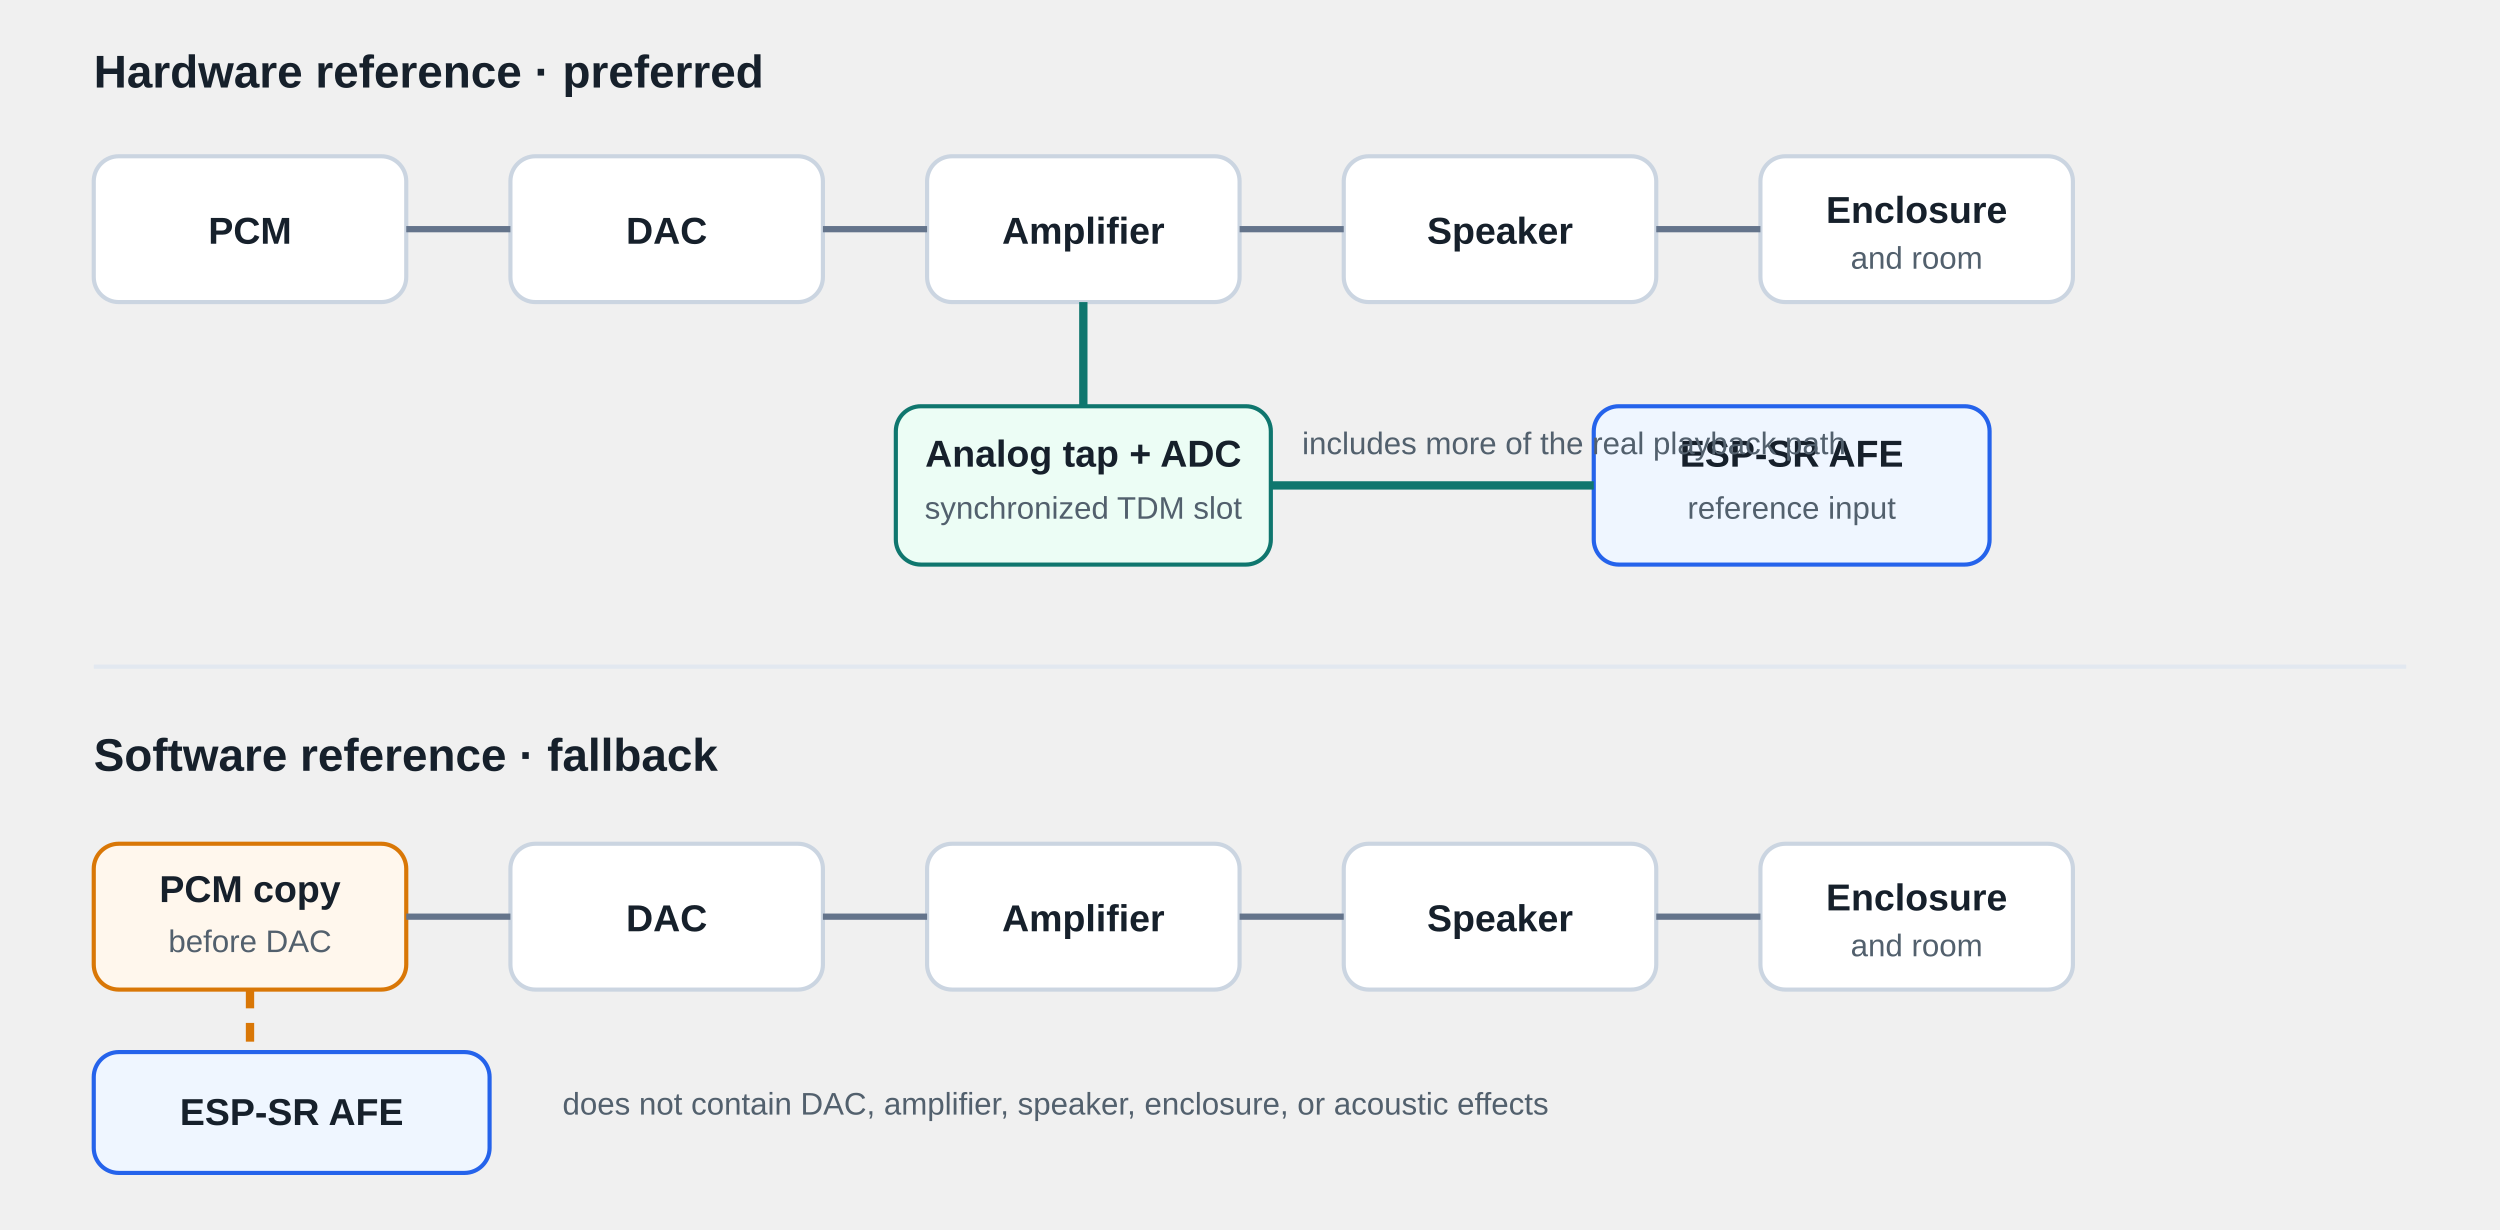
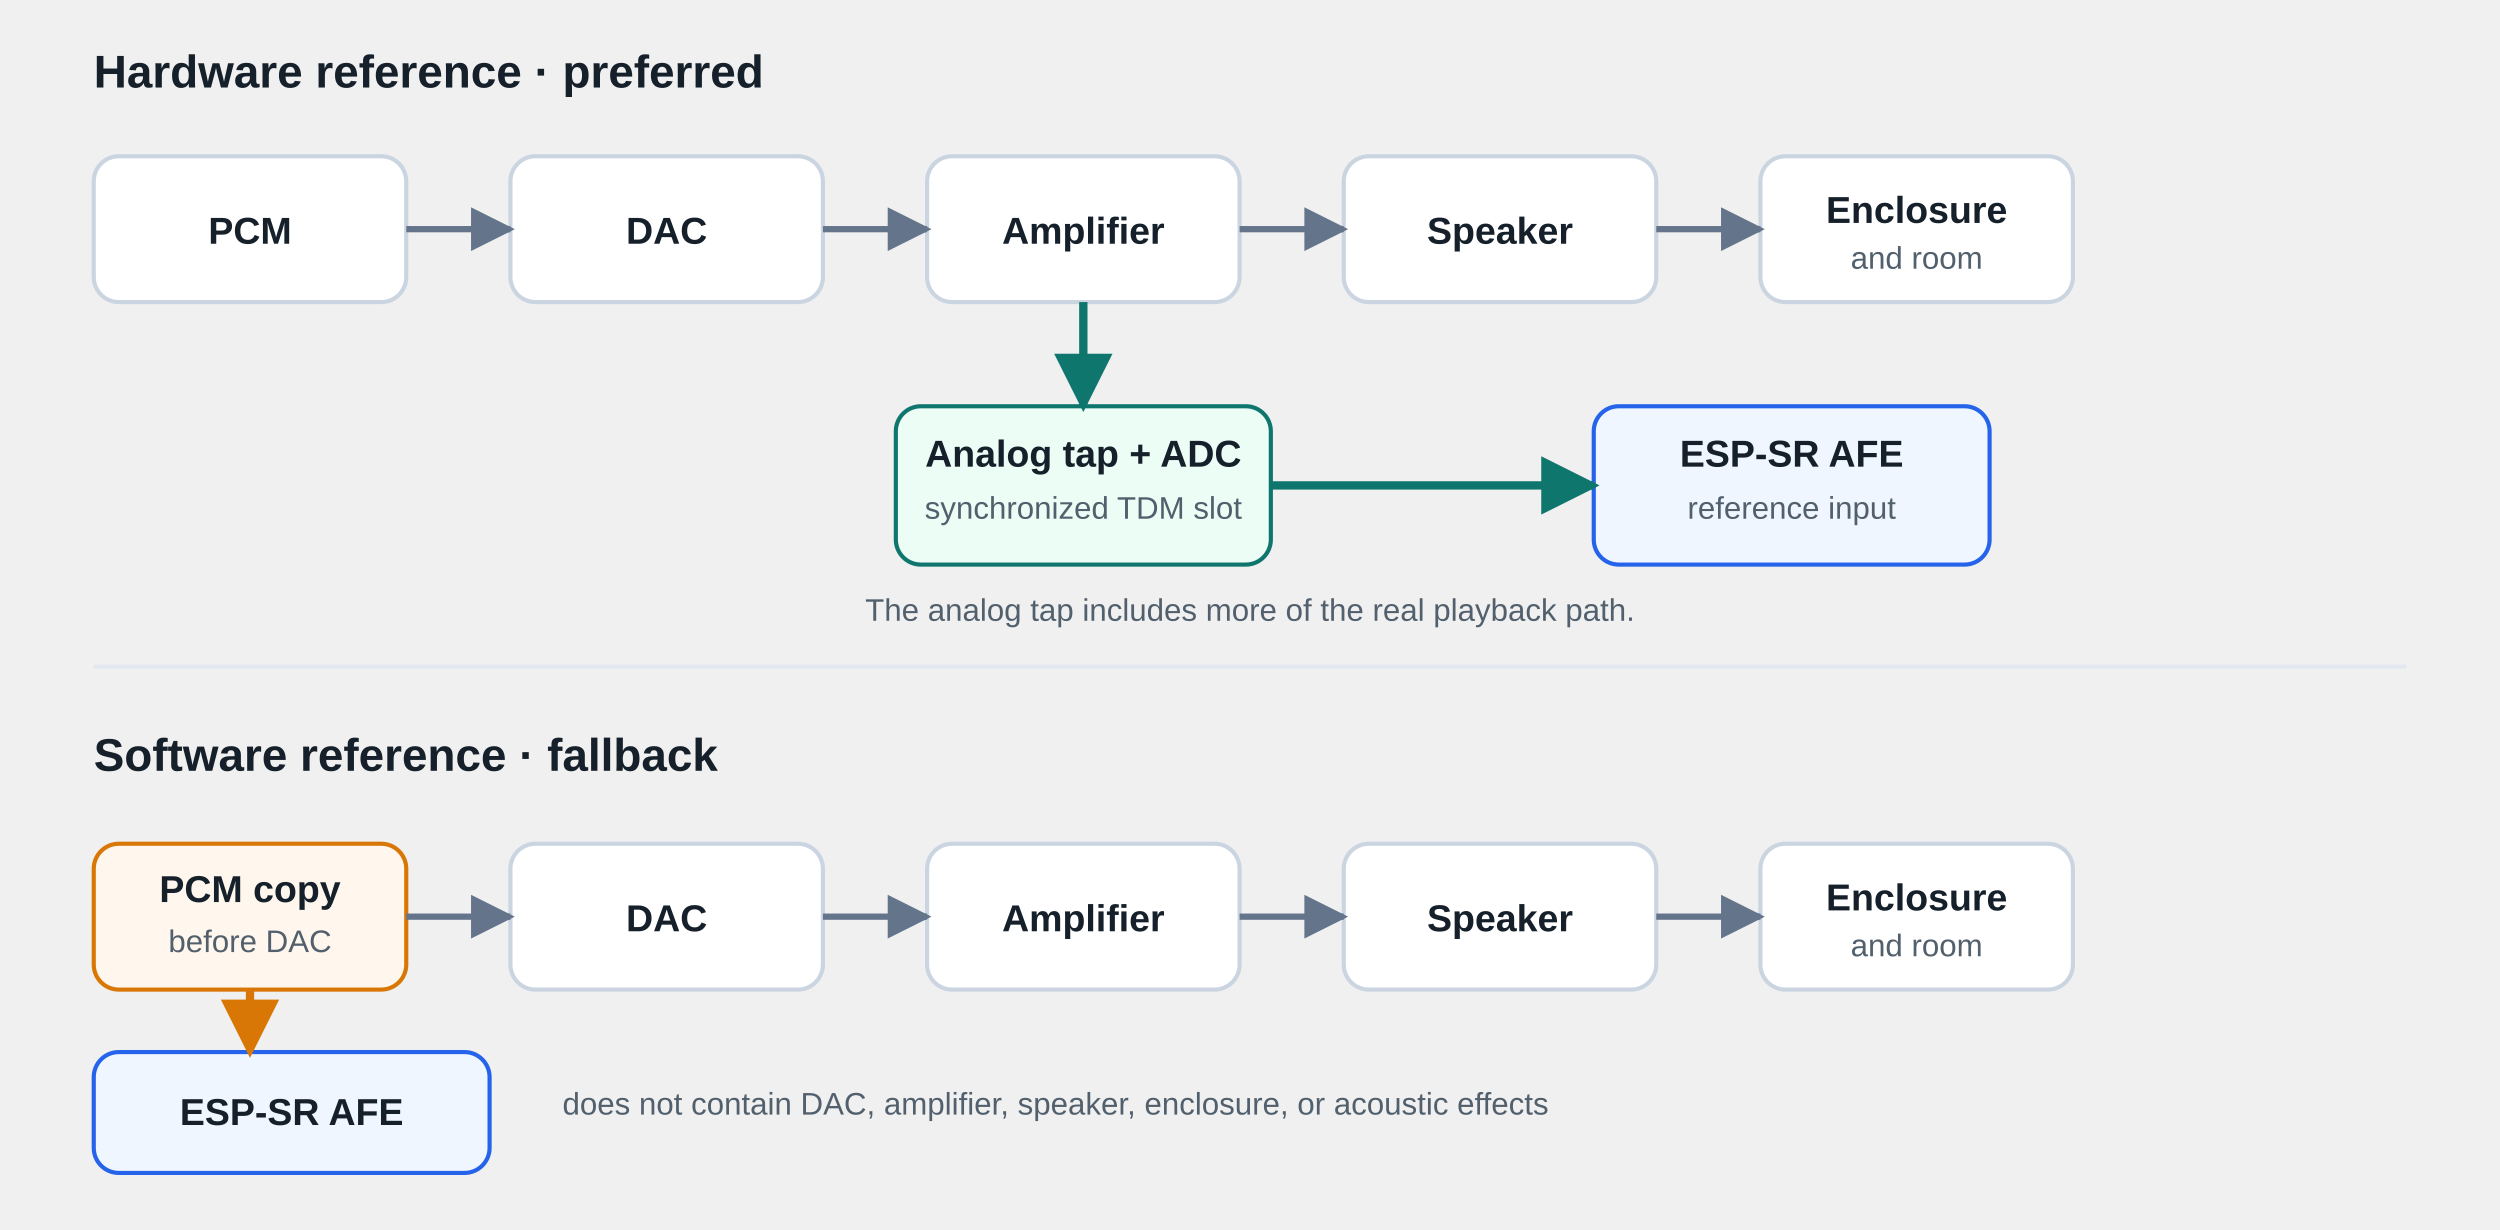
<svg xmlns="http://www.w3.org/2000/svg" viewBox="0 0 1200 590" role="img" aria-labelledby="title desc">
  <defs>
+     <marker id="playback-arrow" viewBox="0 0 10 10" refX="9" refY="5" markerWidth="7" markerHeight="7" orient="auto">
+       <path d="M0 0L10 5L0 10z" fill="#64748b" />
+     </marker>
+     <marker id="hardware-arrow" viewBox="0 0 10 10" refX="9" refY="5" markerWidth="7" markerHeight="7" orient="auto">
+       <path d="M0 0L10 5L0 10z" fill="#0f766e" />
+     </marker>
+     <marker id="software-arrow" viewBox="0 0 10 10" refX="9" refY="5" markerWidth="7" markerHeight="7" orient="auto">
+       <path d="M0 0L10 5L0 10z" fill="#d97706" />
+     </marker>
    <style>text{font-family:Segoe UI,Arial,sans-serif;fill:#16202b}.h{font-size:22px;font-weight:700}.l{font-size:18px;font-weight:650}.s{font-size:15px;fill:#52606d}.node{fill:#fff;stroke:#cbd5e1;stroke-width:2}.good{fill:#ecfdf5;stroke:#0f766e}.limited{fill:#fff7ed;stroke:#d97706}.afe{fill:#eff6ff;stroke:#2563eb}.line{stroke:#64748b;stroke-width:3;fill:none}.tap{stroke:#0f766e;stroke-width:4;fill:none}.copy{stroke:#d97706;stroke-width:4;fill:none;stroke-dasharray:9 7}</style>
  </defs>
  <text x="45" y="42" class="h">Hardware reference · preferred</text>
  <rect x="45" y="75" width="150" height="70" rx="12" class="node" />
  <text x="120" y="117" text-anchor="middle" class="l">PCM</text>
  <rect x="245" y="75" width="150" height="70" rx="12" class="node" />
  <text x="320" y="117" text-anchor="middle" class="l">DAC</text>
  <rect x="445" y="75" width="150" height="70" rx="12" class="node" />
  <text x="520" y="117" text-anchor="middle" class="l">Amplifier</text>
  <rect x="645" y="75" width="150" height="70" rx="12" class="node" />
  <text x="720" y="117" text-anchor="middle" class="l">Speaker</text>
  <rect x="845" y="75" width="150" height="70" rx="12" class="node" />
  <text x="920" y="107" text-anchor="middle" class="l">Enclosure</text>
  <text x="920" y="129" text-anchor="middle" class="s">and room</text>
-   <path d="M195 110H245M395 110H445M595 110H645M795 110H845" class="line" />
+   <path d="M195 110H245" class="line" marker-end="url(#playback-arrow)" />
+   <path d="M395 110H445" class="line" marker-end="url(#playback-arrow)" />
+   <path d="M595 110H645" class="line" marker-end="url(#playback-arrow)" />
+   <path d="M795 110H845" class="line" marker-end="url(#playback-arrow)" />
  <rect x="430" y="195" width="180" height="76" rx="12" class="node good" />
  <text x="520" y="224" text-anchor="middle" class="l">Analog tap + ADC</text>
  <text x="520" y="249" text-anchor="middle" class="s">synchronized TDM slot</text>
  <rect x="765" y="195" width="190" height="76" rx="12" class="node afe" />
  <text x="860" y="224" text-anchor="middle" class="l">ESP-SR AFE</text>
  <text x="860" y="249" text-anchor="middle" class="s">reference input</text>
-   <path d="M520 145V195M610 233H765" class="tap" />
-   <text x="625" y="218" class="s">includes more of the real playback path</text>
+   <path d="M520 145V195" class="tap" marker-end="url(#hardware-arrow)" />
+   <path d="M610 233H765" class="tap" marker-end="url(#hardware-arrow)" />
+   <text x="600" y="298" text-anchor="middle" class="s">The analog tap includes more of the real playback path.</text>
  <line x1="45" y1="320" x2="1155" y2="320" stroke="#e2e8f0" stroke-width="2" />
  <text x="45" y="370" class="h">Software reference · fallback</text>
  <rect x="45" y="405" width="150" height="70" rx="12" class="node limited" />
  <text x="120" y="433" text-anchor="middle" class="l">PCM copy</text>
  <text x="120" y="457" text-anchor="middle" class="s">before DAC</text>
  <rect x="245" y="405" width="150" height="70" rx="12" class="node" />
  <text x="320" y="447" text-anchor="middle" class="l">DAC</text>
  <rect x="445" y="405" width="150" height="70" rx="12" class="node" />
  <text x="520" y="447" text-anchor="middle" class="l">Amplifier</text>
  <rect x="645" y="405" width="150" height="70" rx="12" class="node" />
  <text x="720" y="447" text-anchor="middle" class="l">Speaker</text>
  <rect x="845" y="405" width="150" height="70" rx="12" class="node" />
  <text x="920" y="437" text-anchor="middle" class="l">Enclosure</text>
  <text x="920" y="459" text-anchor="middle" class="s">and room</text>
-   <path d="M195 440H245M395 440H445M595 440H645M795 440H845" class="line" />
+   <path d="M195 440H245" class="line" marker-end="url(#playback-arrow)" />
+   <path d="M395 440H445" class="line" marker-end="url(#playback-arrow)" />
+   <path d="M595 440H645" class="line" marker-end="url(#playback-arrow)" />
+   <path d="M795 440H845" class="line" marker-end="url(#playback-arrow)" />
  <rect x="45" y="505" width="190" height="58" rx="12" class="node afe" />
  <text x="140" y="540" text-anchor="middle" class="l">ESP-SR AFE</text>
-   <path d="M120 475V505" class="copy" />
+   <path d="M120 475V505" class="copy" marker-end="url(#software-arrow)" />
  <text x="270" y="535" class="s">does not contain DAC, amplifier, speaker, enclosure, or acoustic effects</text>
</svg>
